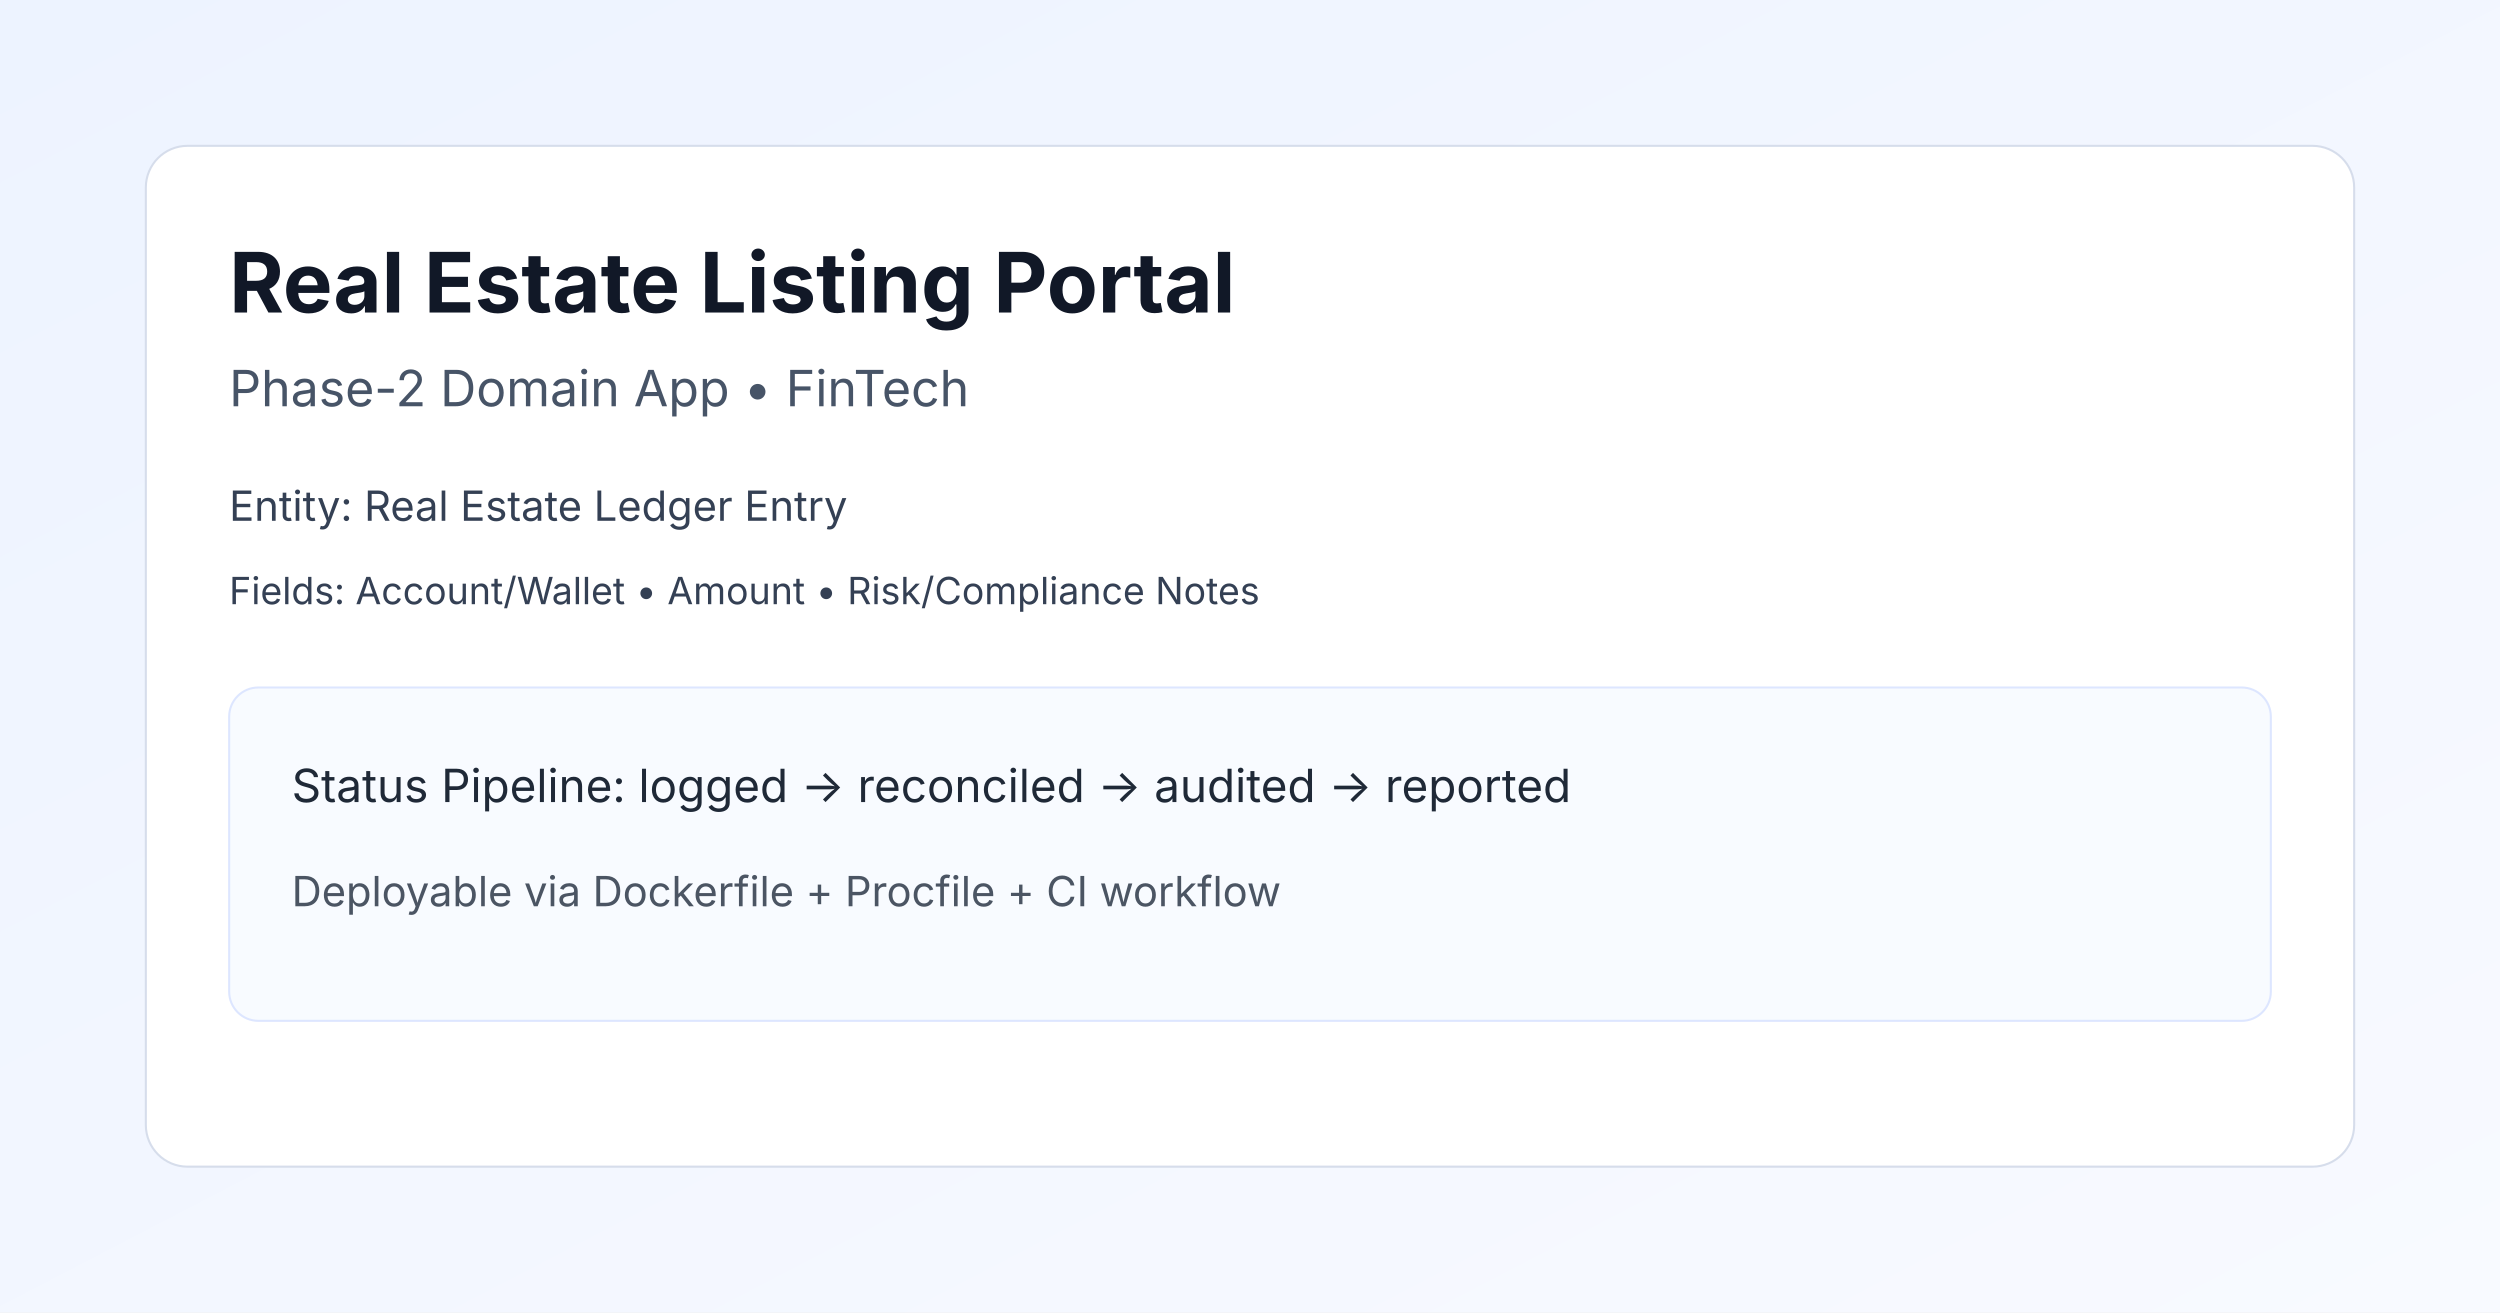
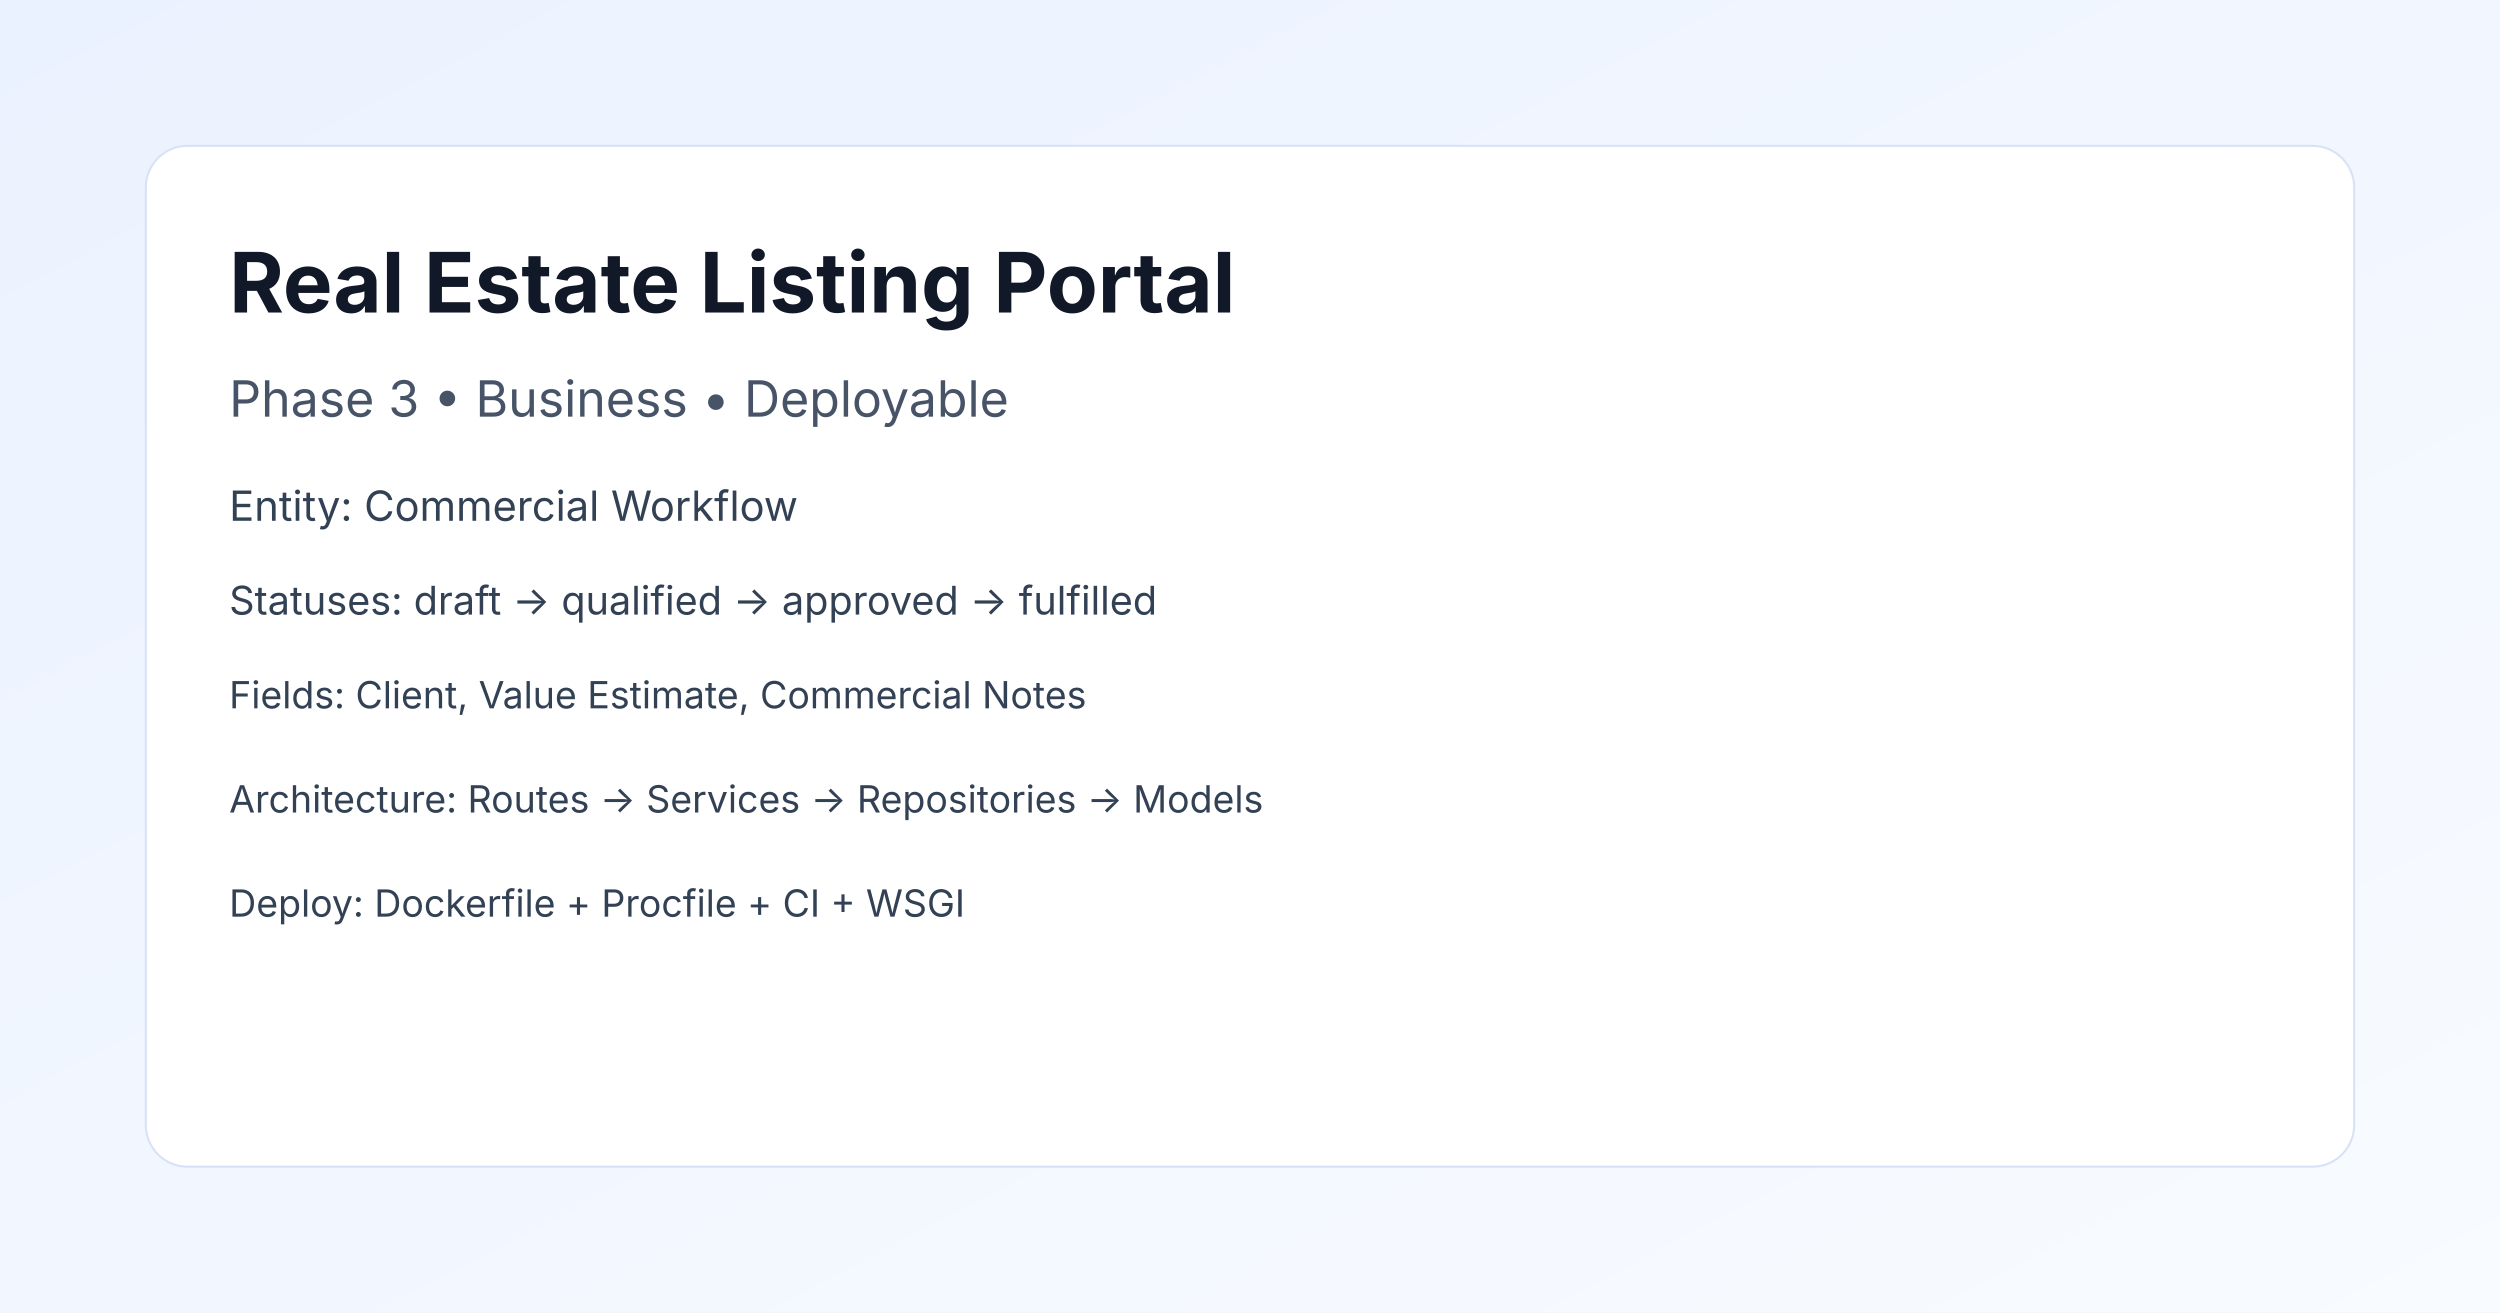
<svg xmlns="http://www.w3.org/2000/svg" width="1200" height="630" viewBox="0 0 1200 630">
  <defs>
    <linearGradient id="bg" x1="0" y1="0" x2="1" y2="1">
-       <stop offset="0%" stop-color="#edf3ff" />
-       <stop offset="100%" stop-color="#f8faff" />
+       <stop offset="0%" stop-color="#ebf2ff" />
+       <stop offset="100%" stop-color="#f8fbff" />
    </linearGradient>
  </defs>
  <rect width="1200" height="630" fill="url(#bg)" />
-   <rect x="70" y="70" width="1060" height="490" rx="20" fill="#fff" stroke="#d6ddeb" />
+   <rect x="70" y="70" width="1060" height="490" rx="20" fill="#ffffff" stroke="#d8e2f7" />
  <text x="110" y="150" font-size="40" font-family="Inter, Arial" fill="#111827" font-weight="700">Real Estate Listing Portal</text>
-   <text x="110" y="195" font-size="24" font-family="Inter, Arial" fill="#475467">Phase-2 Domain App • FinTech</text>
-   <text x="110" y="250" font-size="20" font-family="Inter, Arial" fill="#344054">Entity: Real Estate Ledger Entry</text>
-   <text x="110" y="290" font-size="18" font-family="Inter, Arial" fill="#344054">Fields: Account/Wallet • Amount • Risk/Compliance Notes</text>
-   <rect x="110" y="330" width="980" height="160" rx="14" fill="#f8fbff" stroke="#dde6ff" />
-   <text x="140" y="385" font-size="22" font-family="Inter, Arial" fill="#1f2937">Status Pipeline: logged → reconciled → audited → reported</text>
-   <text x="140" y="435" font-size="20" font-family="Inter, Arial" fill="#4b5563">Deployable via Dockerfile + Procfile + CI workflow</text>
+   <text x="110" y="200" font-size="24" font-family="Inter, Arial" fill="#475467">Phase 3 • Business • Deployable</text>
+   <text x="110" y="250" font-size="20" font-family="Inter, Arial" fill="#334155">Entity: Commercial Workflow</text>
+   <text x="110" y="295" font-size="19" font-family="Inter, Arial" fill="#334155">Statuses: draft → qualified → approved → fulfilled</text>
+   <text x="110" y="340" font-size="18" font-family="Inter, Arial" fill="#334155">Fields: Client, Value Estimate, Commercial Notes</text>
+   <text x="110" y="390" font-size="18" font-family="Inter, Arial" fill="#334155">Architecture: Routes → Services → Repositories → Models</text>
+   <text x="110" y="440" font-size="18" font-family="Inter, Arial" fill="#334155">Deploy: Dockerfile + Procfile + CI + WSGI</text>
</svg>
